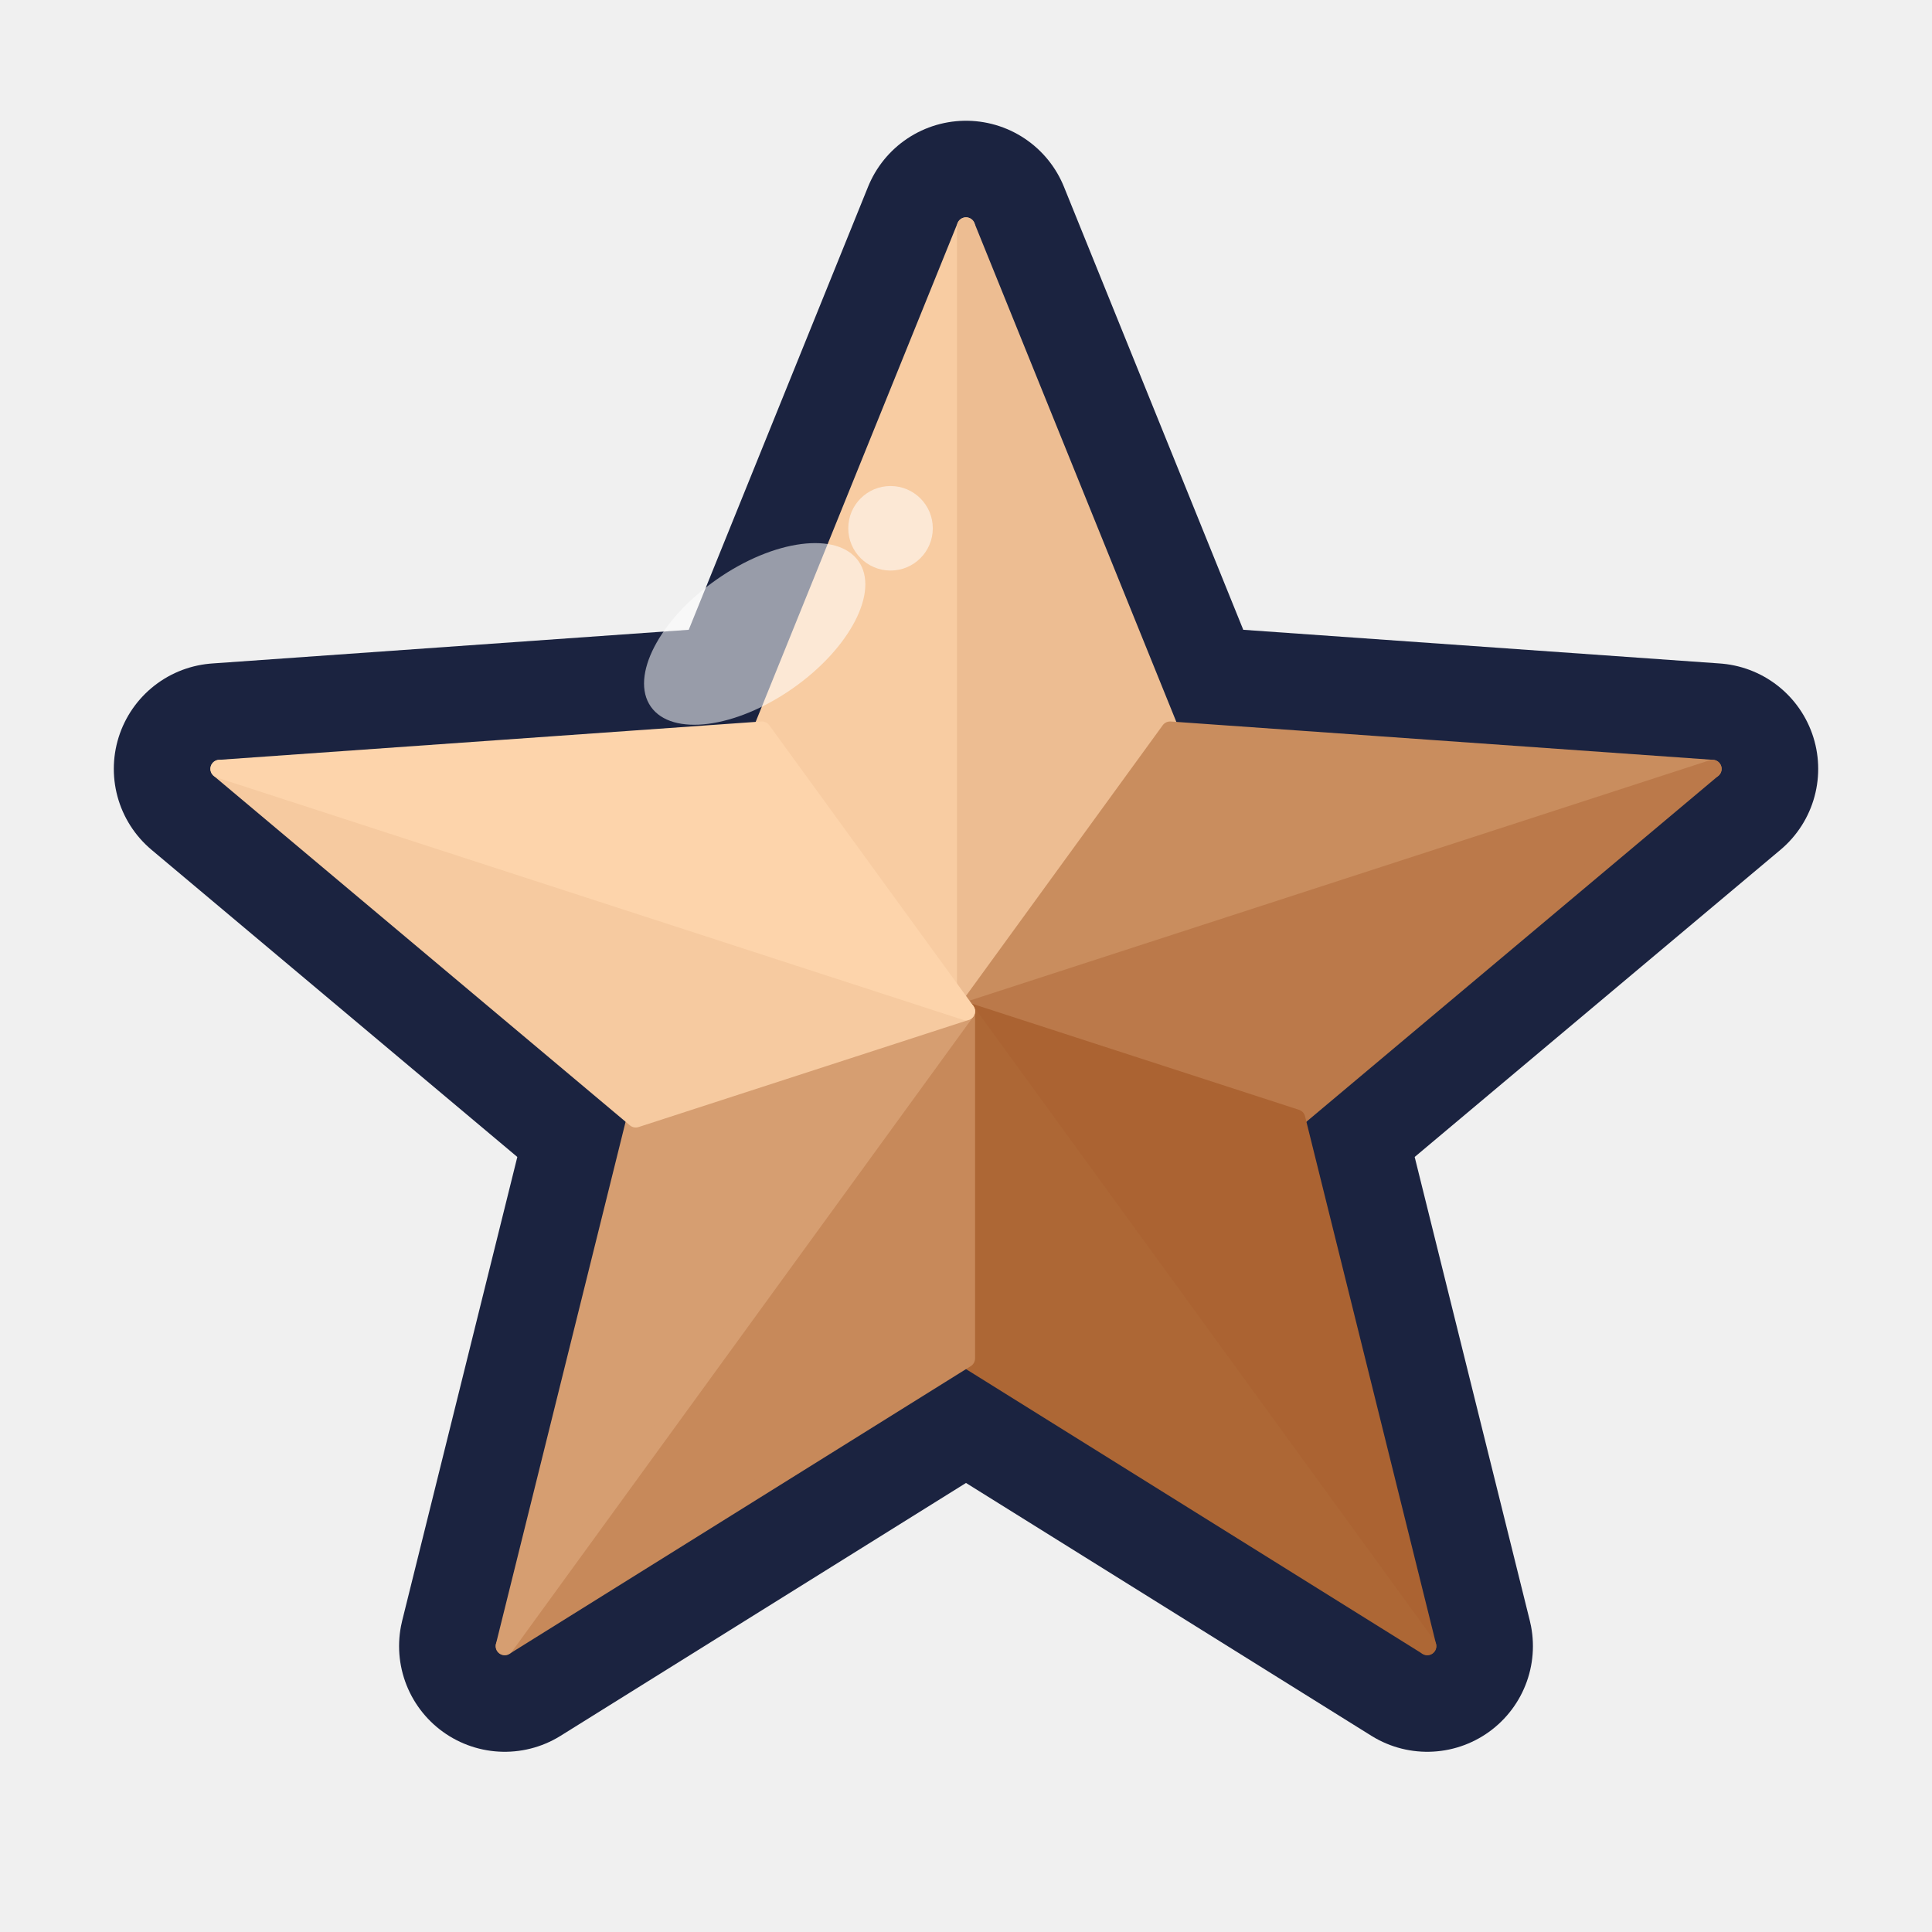
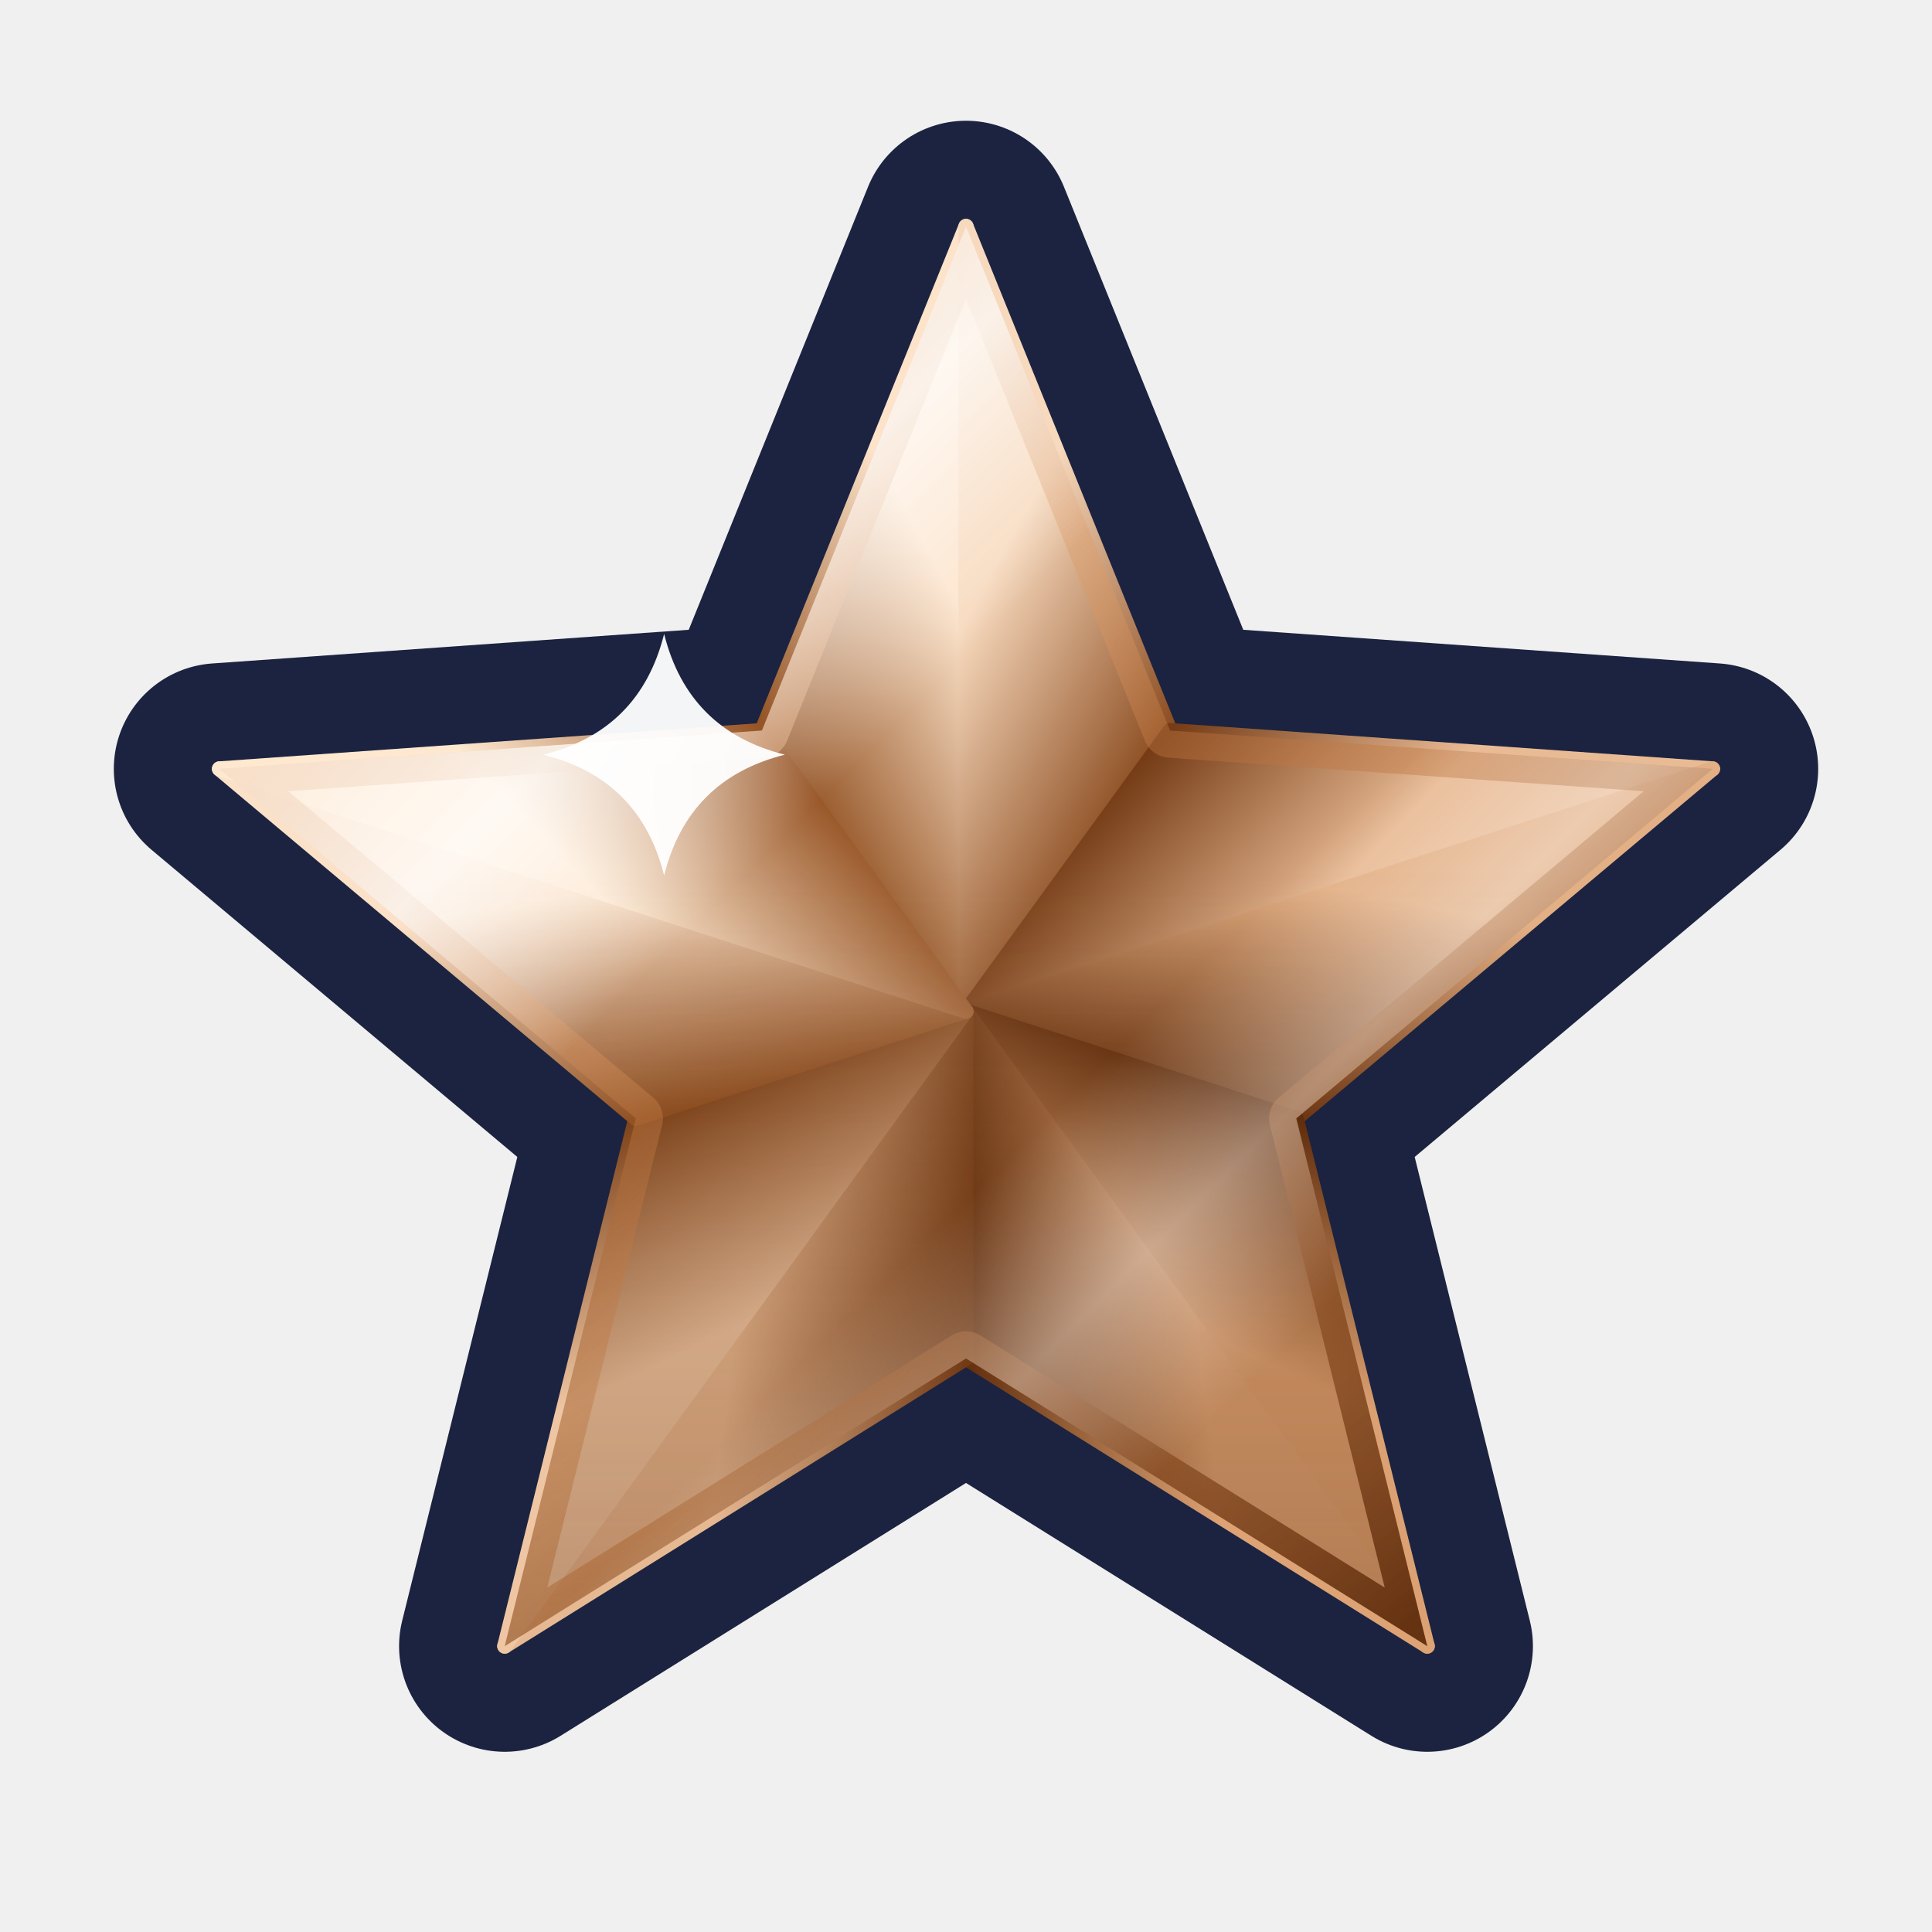
<svg xmlns="http://www.w3.org/2000/svg" width="64" height="64" viewBox="0 0 64 64" fill="none" stroke-linejoin="round" stroke-linecap="round">
+   <defs>
+     <linearGradient id="f0" gradientUnits="userSpaceOnUse" x1="32.00" y1="20.50" x2="25.24" y2="24.20">
+       <stop offset="0" stop-color="#fce3ca" />
+       <stop offset="1" stop-color="#935324" />
+     </linearGradient>
+     <linearGradient id="f1" gradientUnits="userSpaceOnUse" x1="32.00" y1="20.50" x2="38.76" y2="24.20">
+       <stop offset="0" stop-color="#f7d9bd" />
+       <stop offset="1" stop-color="#8c4d21" />
+     </linearGradient>
+     <linearGradient id="f2" gradientUnits="userSpaceOnUse" x1="44.36" y1="29.48" x2="38.76" y2="24.20">
+       <stop offset="0" stop-color="#e9bb95" />
+       <stop offset="1" stop-color="#753c16" />
+     </linearGradient>
+     <linearGradient id="f3" gradientUnits="userSpaceOnUse" x1="44.36" y1="29.48" x2="42.94" y2="37.05">
+       <stop offset="0" stop-color="#e3af84" />
+       <stop offset="1" stop-color="#6c3612" />
+     </linearGradient>
+     <linearGradient id="f4" gradientUnits="userSpaceOnUse" x1="39.64" y1="44.02" x2="42.94" y2="37.05">
+       <stop offset="0" stop-color="#dca172" />
+       <stop offset="1" stop-color="#612e0d" />
+     </linearGradient>
+     <linearGradient id="f5" gradientUnits="userSpaceOnUse" x1="39.64" y1="44.02" x2="32.00" y2="45.00">
+       <stop offset="0" stop-color="#dda375" />
+       <stop offset="1" stop-color="#632f0d" />
+     </linearGradient>
+     <linearGradient id="f6" gradientUnits="userSpaceOnUse" x1="24.36" y1="44.02" x2="32.00" y2="45.00">
+       <stop offset="0" stop-color="#e7b992" />
+       <stop offset="1" stop-color="#733b15" />
+     </linearGradient>
+     <linearGradient id="f7" gradientUnits="userSpaceOnUse" x1="24.36" y1="44.02" x2="21.06" y2="37.05">
+       <stop offset="0" stop-color="#eec6a3" />
+       <stop offset="1" stop-color="#7e431a" />
+     </linearGradient>
+     <linearGradient id="f8" gradientUnits="userSpaceOnUse" x1="19.64" y1="29.48" x2="21.06" y2="37.05">
+       <stop offset="0" stop-color="#fbe1c8" />
+       <stop offset="1" stop-color="#925224" />
+     </linearGradient>
+     <linearGradient id="f9" gradientUnits="userSpaceOnUse" x1="19.64" y1="29.48" x2="25.24" y2="24.20">
+       <stop offset="0" stop-color="#fee8d0" />
+       <stop offset="1" stop-color="#975526" />
+     </linearGradient>
+     <linearGradient id="rim" x1="0.15" y1="0.1" x2="0.85" y2="0.95">
+       <stop offset="0" stop-color="#ffe9d2" stop-opacity="0.95" />
+       <stop offset="0.5" stop-color="#c97a3e" stop-opacity="0.3" />
+       <stop offset="1" stop-color="#5c2a0a" stop-opacity="0.9" />
+     </linearGradient>
+     <clipPath id="clip">
+       <path d="M32.00 7.50 L38.76 24.20 L56.73 25.47 L42.94 37.05 L47.28 54.53 L32.00 45.00 L16.72 54.53 L21.06 37.05 L7.27 25.47 L25.24 24.20 Z" />
+     </clipPath>
+     <linearGradient id="shade" x1="0" y1="0" x2="0" y2="1">
+       <stop offset="0.45" stop-color="#5c2a0a" stop-opacity="0" />
+       <stop offset="1" stop-color="#5c2a0a" stop-opacity="0.45" />
+     </linearGradient>
+     <linearGradient id="sheen" x1="0" y1="0" x2="1" y2="1">
+       <stop offset="0.22" stop-color="#ffffff" stop-opacity="0" />
+       <stop offset="0.34" stop-color="#ffffff" stop-opacity="0.75" />
+       <stop offset="0.42" stop-color="#ffffff" stop-opacity="0" />
+       <stop offset="0.56" stop-color="#ffffff" stop-opacity="0" />
+       <stop offset="0.62" stop-color="#ffffff" stop-opacity="0.35" />
+       <stop offset="0.68" stop-color="#ffffff" stop-opacity="0" />
+     </linearGradient>
+   </defs>
  <path d="M32.00 7.50 L38.76 24.20 L56.73 25.47 L42.94 37.05 L47.28 54.53 L32.00 45.00 L16.72 54.53 L21.06 37.05 L7.27 25.47 L25.24 24.20 Z" stroke="#1b2340" stroke-width="7" fill="#1b2340" />
-   <path d="M32 33.5 L32.00 7.50 L25.24 24.20 Z" fill="#f8cca2" stroke="#f8cca2" stroke-width="0.6" />
-   <path d="M32 33.5 L32.00 7.50 L38.76 24.20 Z" fill="#edbd92" stroke="#edbd92" stroke-width="0.6" />
-   <path d="M32 33.5 L56.73 25.47 L38.76 24.20 Z" fill="#c98d5e" stroke="#c98d5e" stroke-width="0.6" />
-   <path d="M32 33.5 L56.73 25.47 L42.94 37.05 Z" fill="#bb794a" stroke="#bb794a" stroke-width="0.6" />
-   <path d="M32 33.5 L47.28 54.53 L42.94 37.05 Z" fill="#ab6332" stroke="#ab6332" stroke-width="0.6" />
-   <path d="M32 33.5 L47.28 54.53 L32.00 45.00 Z" fill="#ad6735" stroke="#ad6735" stroke-width="0.6" />
-   <path d="M32 33.5 L16.72 54.53 L32.00 45.00 Z" fill="#c7895a" stroke="#c7895a" stroke-width="0.6" />
-   <path d="M32 33.5 L16.72 54.53 L21.06 37.05 Z" fill="#d69e71" stroke="#d69e71" stroke-width="0.6" />
-   <path d="M32 33.5 L7.27 25.47 L21.06 37.05 Z" fill="#f6caa0" stroke="#f6caa0" stroke-width="0.6" />
-   <path d="M32 33.5 L7.27 25.47 L25.24 24.20 Z" fill="#fdd4ab" stroke="#fdd4ab" stroke-width="0.6" />
-   <ellipse cx="25" cy="21" rx="4.2" ry="2.2" transform="rotate(-35 25 21)" fill="#ffffff" fill-opacity="0.55" />
-   <circle cx="29.5" cy="17.5" r="1.4" fill="#ffffff" fill-opacity="0.55" />
+   <path d="M32 33.5 L32.00 7.50 L25.24 24.20 Z" fill="url(#f0)" stroke="url(#f0)" stroke-width="0.5" />
+   <path d="M32 33.5 L32.00 7.50 L38.76 24.20 Z" fill="url(#f1)" stroke="url(#f1)" stroke-width="0.5" />
+   <path d="M32 33.5 L56.73 25.47 L38.76 24.20 Z" fill="url(#f2)" stroke="url(#f2)" stroke-width="0.5" />
+   <path d="M32 33.5 L56.73 25.47 L42.94 37.05 Z" fill="url(#f3)" stroke="url(#f3)" stroke-width="0.5" />
+   <path d="M32 33.5 L47.28 54.53 L42.94 37.05 Z" fill="url(#f4)" stroke="url(#f4)" stroke-width="0.5" />
+   <path d="M32 33.5 L47.28 54.53 L32.00 45.00 Z" fill="url(#f5)" stroke="url(#f5)" stroke-width="0.5" />
+   <path d="M32 33.5 L16.72 54.53 L32.00 45.00 Z" fill="url(#f6)" stroke="url(#f6)" stroke-width="0.5" />
+   <path d="M32 33.5 L16.72 54.53 L21.06 37.05 Z" fill="url(#f7)" stroke="url(#f7)" stroke-width="0.5" />
+   <path d="M32 33.5 L7.27 25.47 L21.06 37.05 Z" fill="url(#f8)" stroke="url(#f8)" stroke-width="0.5" />
+   <path d="M32 33.5 L7.27 25.47 L25.24 24.20 Z" fill="url(#f9)" stroke="url(#f9)" stroke-width="0.5" />
+   <rect x="0" y="0" width="64" height="64" fill="url(#shade)" clip-path="url(#clip)" />
+   <path d="M32.00 7.50 L38.76 24.20 L56.73 25.47 L42.94 37.05 L47.28 54.53 L32.00 45.00 L16.72 54.53 L21.06 37.05 L7.27 25.47 L25.24 24.20 Z" stroke="url(#rim)" stroke-width="1.8" clip-path="url(#clip)" />
+   <rect x="0" y="0" width="64" height="64" fill="url(#sheen)" clip-path="url(#clip)" />
+   <path d="M22 21 Q22.8 24.2 26 25 Q22.8 25.8 22 29 Q21.2 25.8 18 25 Q21.2 24.2 22 21 Z" fill="#ffffff" fill-opacity="0.95" />
</svg>
